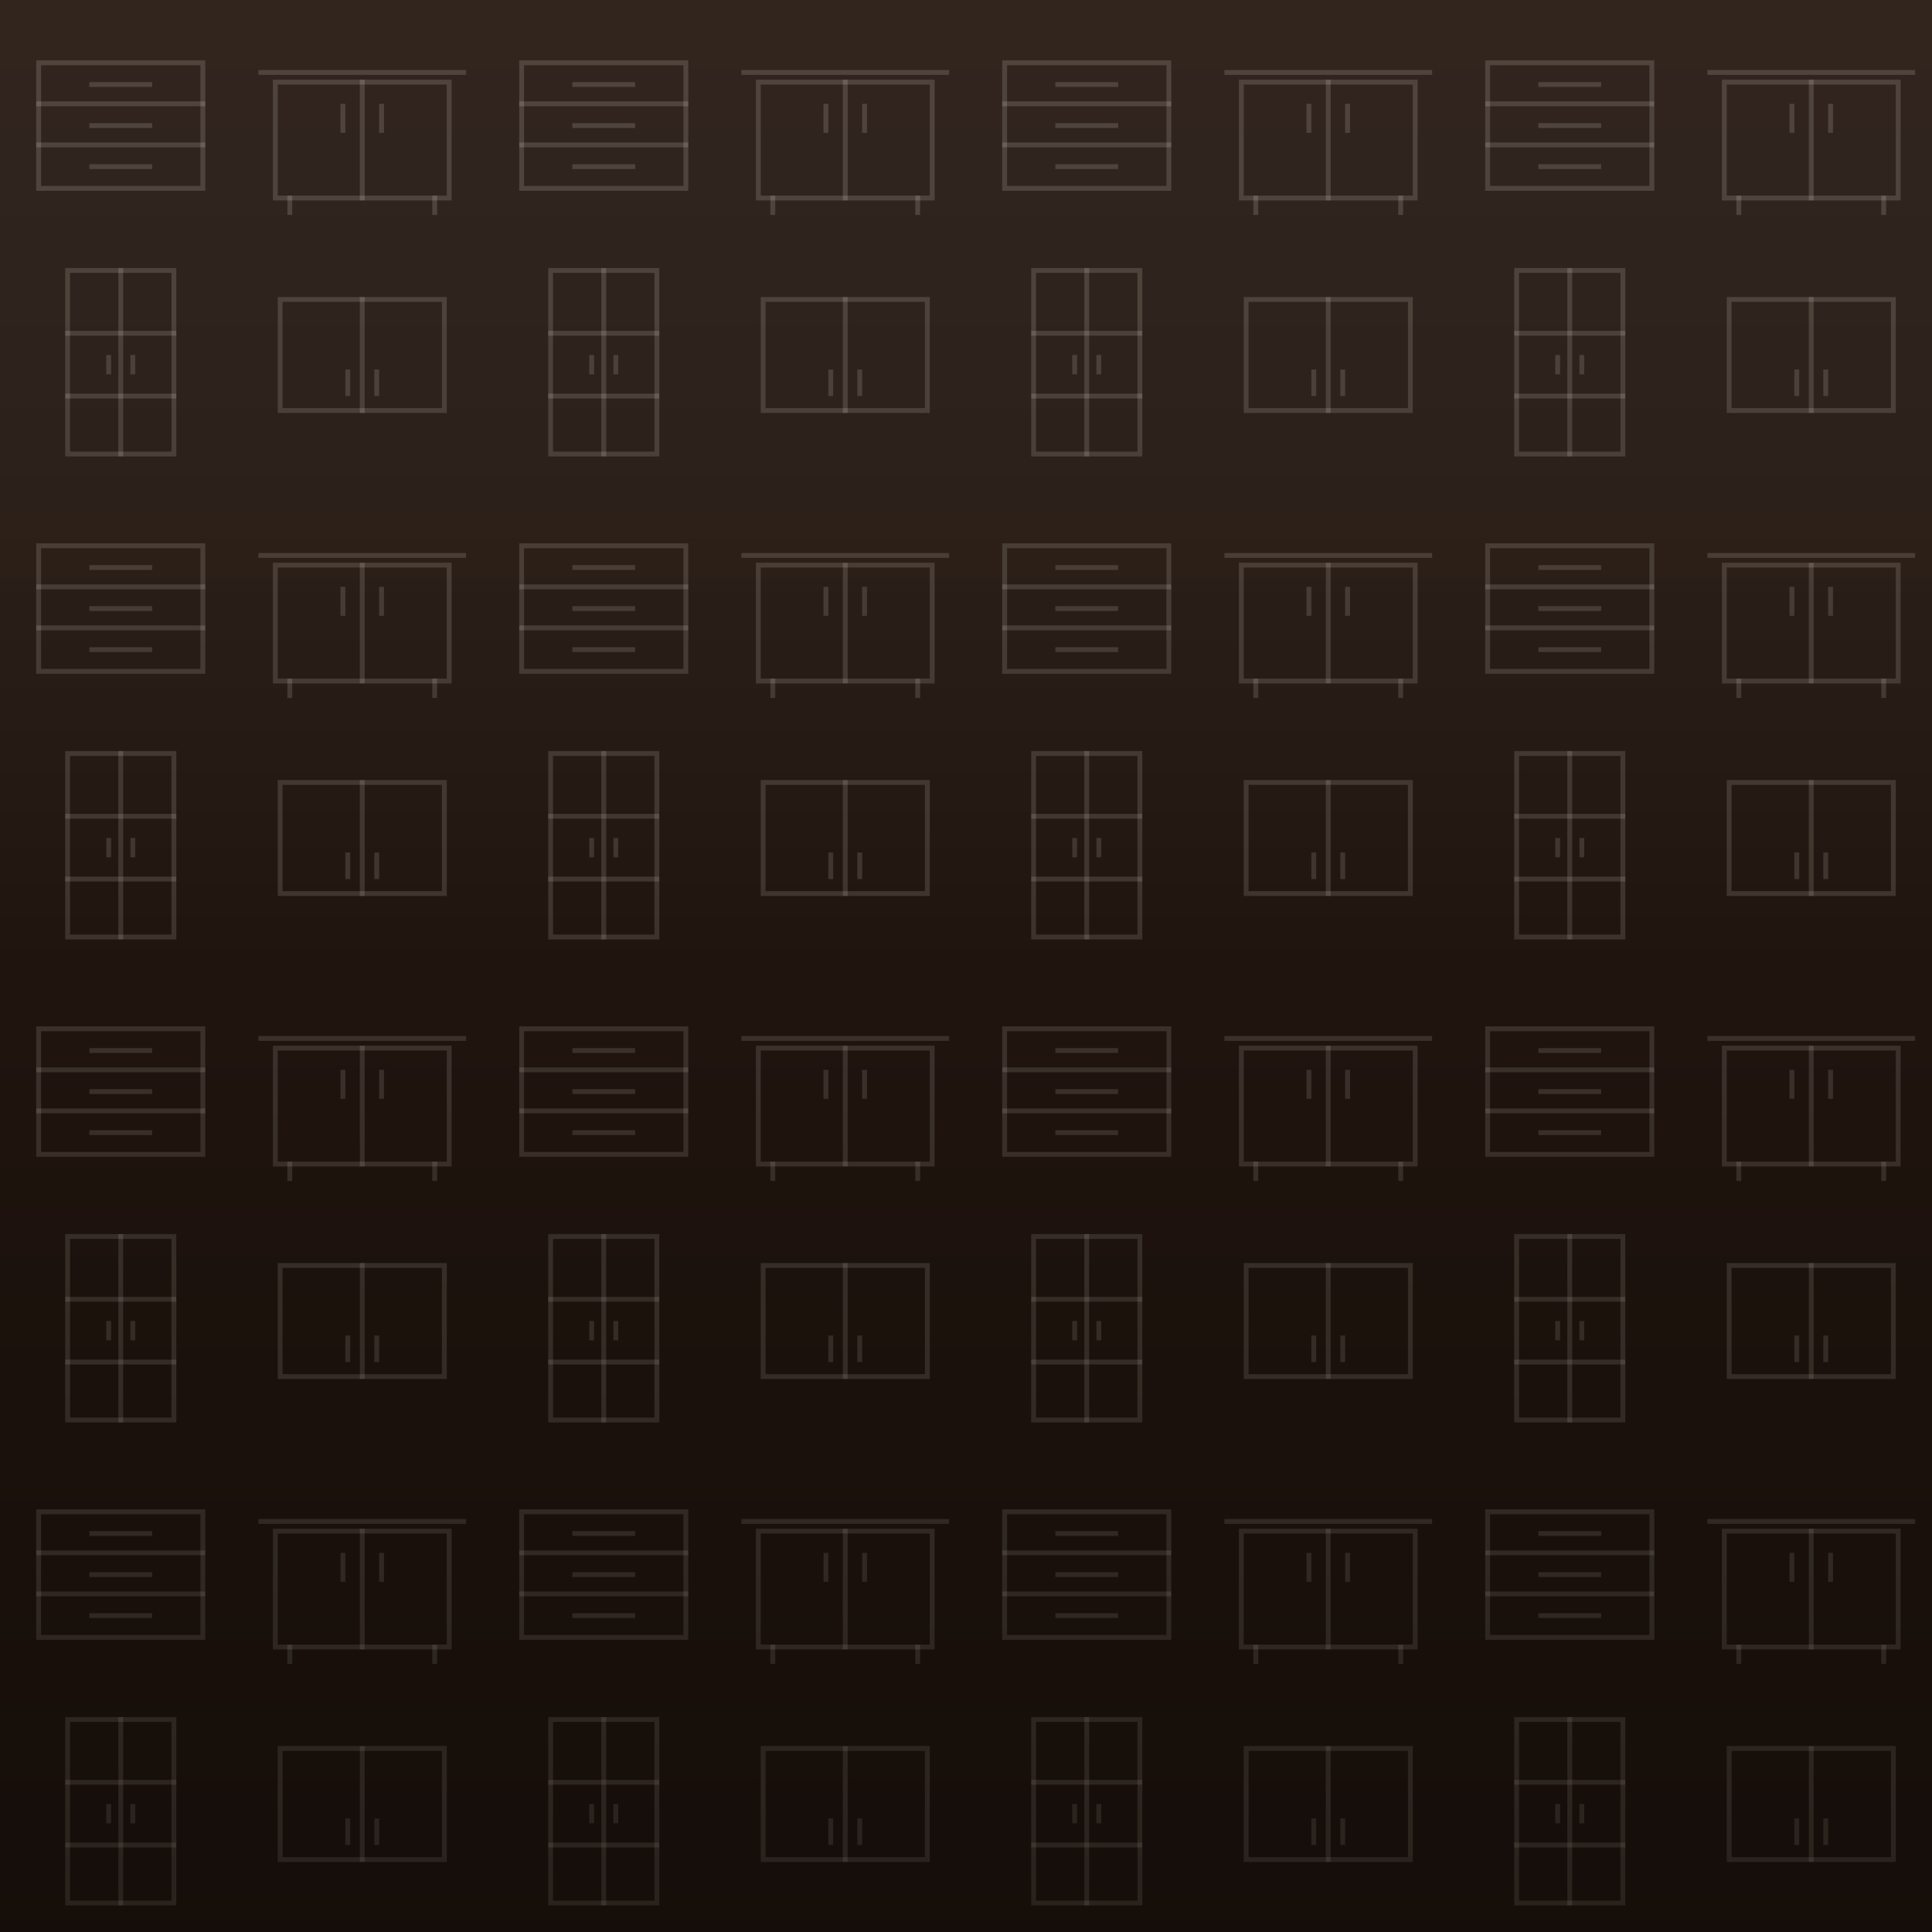
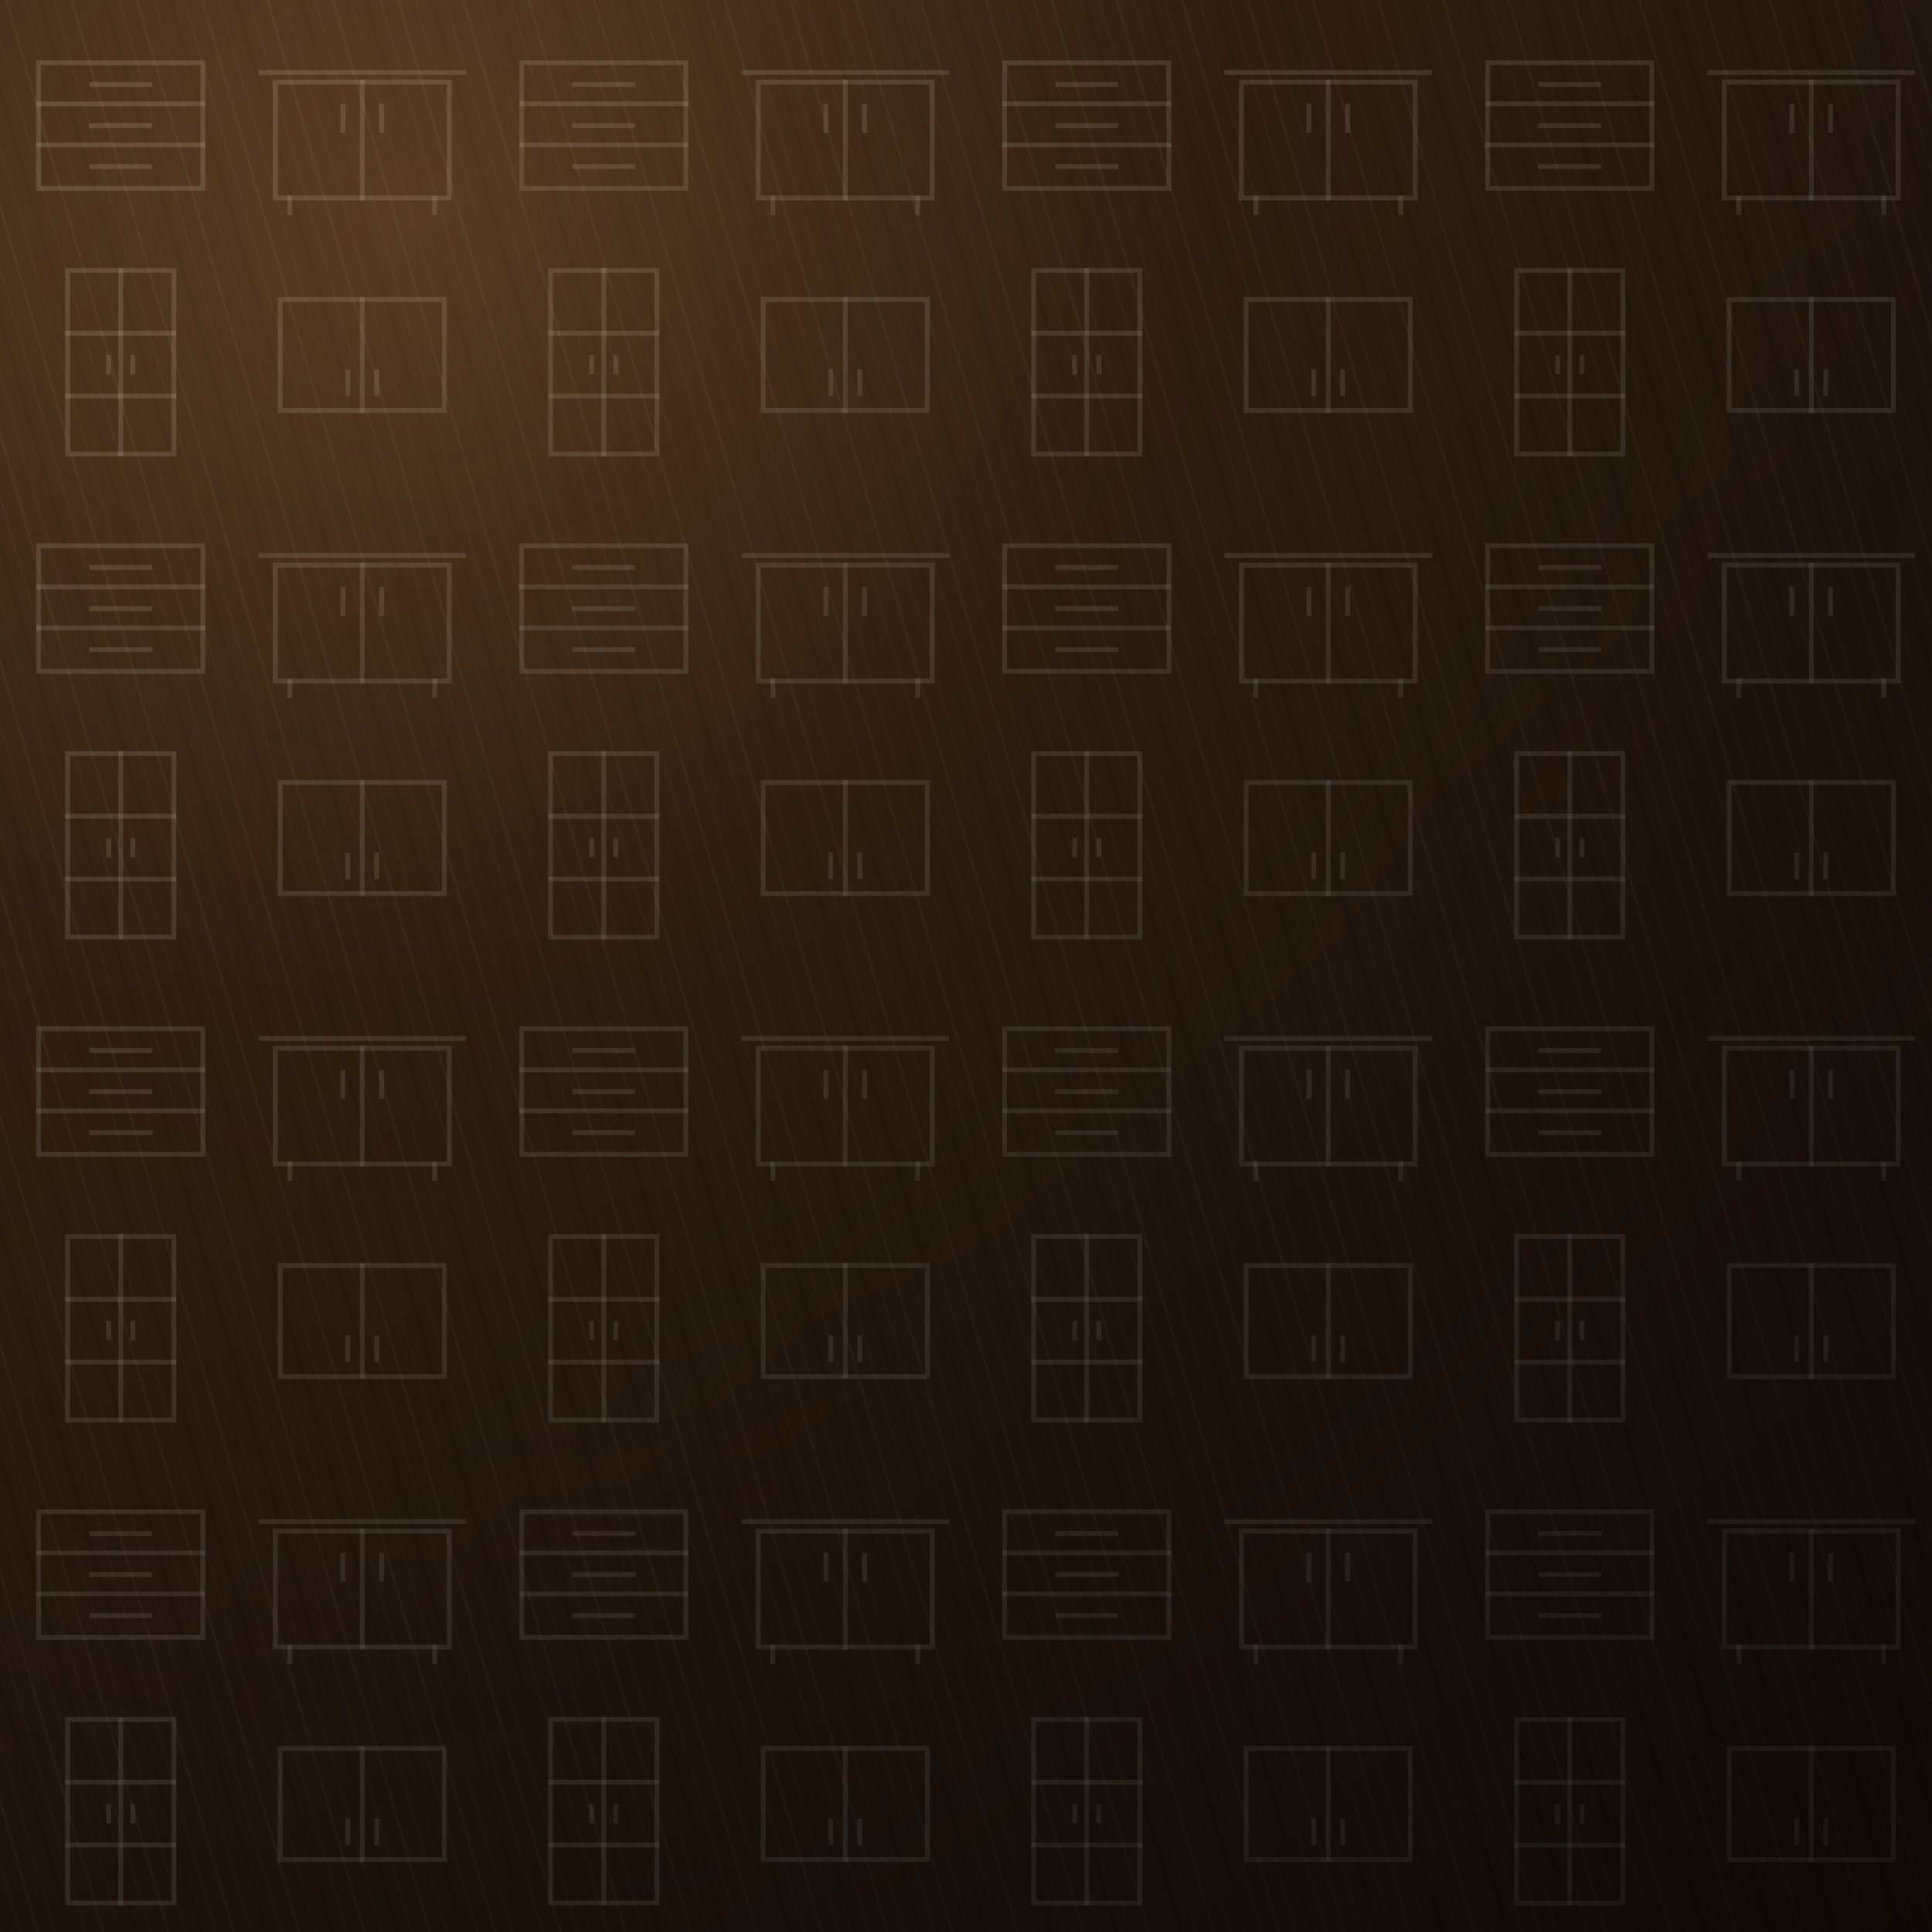
<svg xmlns="http://www.w3.org/2000/svg" width="800" height="800" viewBox="0 0 800 800" preserveAspectRatio="xMidYMid slice">
  <defs>
-     <pattern id="t" width="200.00" height="200.00" patternUnits="userSpaceOnUse" patternTransform="scale(1)" viewBox="0 0 200 200">
-       <g stroke-opacity="0.16">
+     <pattern id="zrno2" width="26" height="300" patternUnits="userSpaceOnUse" patternTransform="rotate(-16)">
+       <rect x="2" width="1.1" height="300" fill="#F7F0E6" opacity="0.05" />
+       <rect x="9" width="0.7" height="300" fill="#F7F0E6" opacity="0.03" />
+       <rect x="15" width="1.6" height="300" fill="#160C05" opacity="0.22" />
+       <rect x="21" width="0.8" height="300" fill="#F7F0E6" opacity="0.035" />
+     </pattern>
+     <pattern id="u2" width="200" height="200" patternUnits="userSpaceOnUse">
+       <g stroke-opacity="0.15">
        <g>
          <rect x="16" y="26" width="68" height="52" fill="none" stroke="#F7F0E6" stroke-width="2" stroke-linecap="square" />
          <line x1="16" y1="43" x2="84" y2="43" fill="none" stroke="#F7F0E6" stroke-width="2" stroke-linecap="square" />
          <line x1="16" y1="60" x2="84" y2="60" fill="none" stroke="#F7F0E6" stroke-width="2" stroke-linecap="square" />
          <line x1="38" y1="35" x2="62" y2="35" fill="none" stroke="#F7F0E6" stroke-width="2" stroke-linecap="square" />
          <line x1="38" y1="52" x2="62" y2="52" fill="none" stroke="#F7F0E6" stroke-width="2" stroke-linecap="square" />
          <line x1="38" y1="69" x2="62" y2="69" fill="none" stroke="#F7F0E6" stroke-width="2" stroke-linecap="square" />
        </g>
        <g transform="translate(100,0)">
          <line x1="8" y1="30" x2="92" y2="30" fill="none" stroke="#F7F0E6" stroke-width="2" stroke-linecap="square" />
          <rect x="14" y="34" width="72" height="48" fill="none" stroke="#F7F0E6" stroke-width="2" stroke-linecap="square" />
          <line x1="50" y1="34" x2="50" y2="82" fill="none" stroke="#F7F0E6" stroke-width="2" stroke-linecap="square" />
          <line x1="42" y1="44" x2="42" y2="54" fill="none" stroke="#F7F0E6" stroke-width="2" stroke-linecap="square" />
          <line x1="58" y1="44" x2="58" y2="54" fill="none" stroke="#F7F0E6" stroke-width="2" stroke-linecap="square" />
          <line x1="20" y1="82" x2="20" y2="88" fill="none" stroke="#F7F0E6" stroke-width="2" stroke-linecap="square" />
          <line x1="80" y1="82" x2="80" y2="88" fill="none" stroke="#F7F0E6" stroke-width="2" stroke-linecap="square" />
        </g>
        <g transform="translate(0,100)">
          <rect x="28" y="12" width="44" height="76" fill="none" stroke="#F7F0E6" stroke-width="2" stroke-linecap="square" />
          <line x1="50" y1="12" x2="50" y2="88" fill="none" stroke="#F7F0E6" stroke-width="2" stroke-linecap="square" />
          <line x1="28" y1="38" x2="72" y2="38" fill="none" stroke="#F7F0E6" stroke-width="2" stroke-linecap="square" />
          <line x1="28" y1="64" x2="72" y2="64" fill="none" stroke="#F7F0E6" stroke-width="2" stroke-linecap="square" />
          <line x1="45" y1="48" x2="45" y2="54" fill="none" stroke="#F7F0E6" stroke-width="2" stroke-linecap="square" />
          <line x1="55" y1="48" x2="55" y2="54" fill="none" stroke="#F7F0E6" stroke-width="2" stroke-linecap="square" />
        </g>
        <g transform="translate(100,100)">
          <rect x="16" y="24" width="68" height="46" fill="none" stroke="#F7F0E6" stroke-width="2" stroke-linecap="square" />
          <line x1="50" y1="24" x2="50" y2="70" fill="none" stroke="#F7F0E6" stroke-width="2" stroke-linecap="square" />
          <line x1="44" y1="54" x2="44" y2="63" fill="none" stroke="#F7F0E6" stroke-width="2" stroke-linecap="square" />
          <line x1="56" y1="54" x2="56" y2="63" fill="none" stroke="#F7F0E6" stroke-width="2" stroke-linecap="square" />
        </g>
      </g>
    </pattern>
-     <linearGradient id="v" x1="0" y1="0" x2="0" y2="1">
-       <stop offset="0" stop-color="#FFFFFF" stop-opacity="0.06" />
-       <stop offset="0.5" stop-color="#000000" stop-opacity="0.12" />
-       <stop offset="1" stop-color="#000000" stop-opacity="0.42" />
+     <radialGradient id="sv2" cx="0.22" cy="0.12" r="0.9">
+       <stop offset="0" stop-color="#F5A85C" stop-opacity="0.26" />
+       <stop offset="0.45" stop-color="#F5A85C" stop-opacity="0.07" />
+       <stop offset="1" stop-color="#F5A85C" stop-opacity="0" />
+     </radialGradient>
+     <linearGradient id="sj2" x1="0.15" y1="0" x2="1" y2="1">
+       <stop offset="0" stop-color="#000000" stop-opacity="0" />
+       <stop offset="1" stop-color="#000000" stop-opacity="0.66" />
    </linearGradient>
  </defs>
-   <rect width="800" height="800" fill="#241710" />
-   <rect width="800" height="800" fill="url(#t)" />
-   <rect width="800" height="800" fill="url(#v)" />
+   <rect width="800" height="800" fill="#2A1B10" />
+   <rect width="800" height="800" fill="url(#zrno2)" />
+   <rect width="800" height="800" fill="url(#u2)" />
+   <rect width="800" height="800" fill="url(#sv2)" />
+   <rect width="800" height="800" fill="url(#sj2)" />
</svg>
